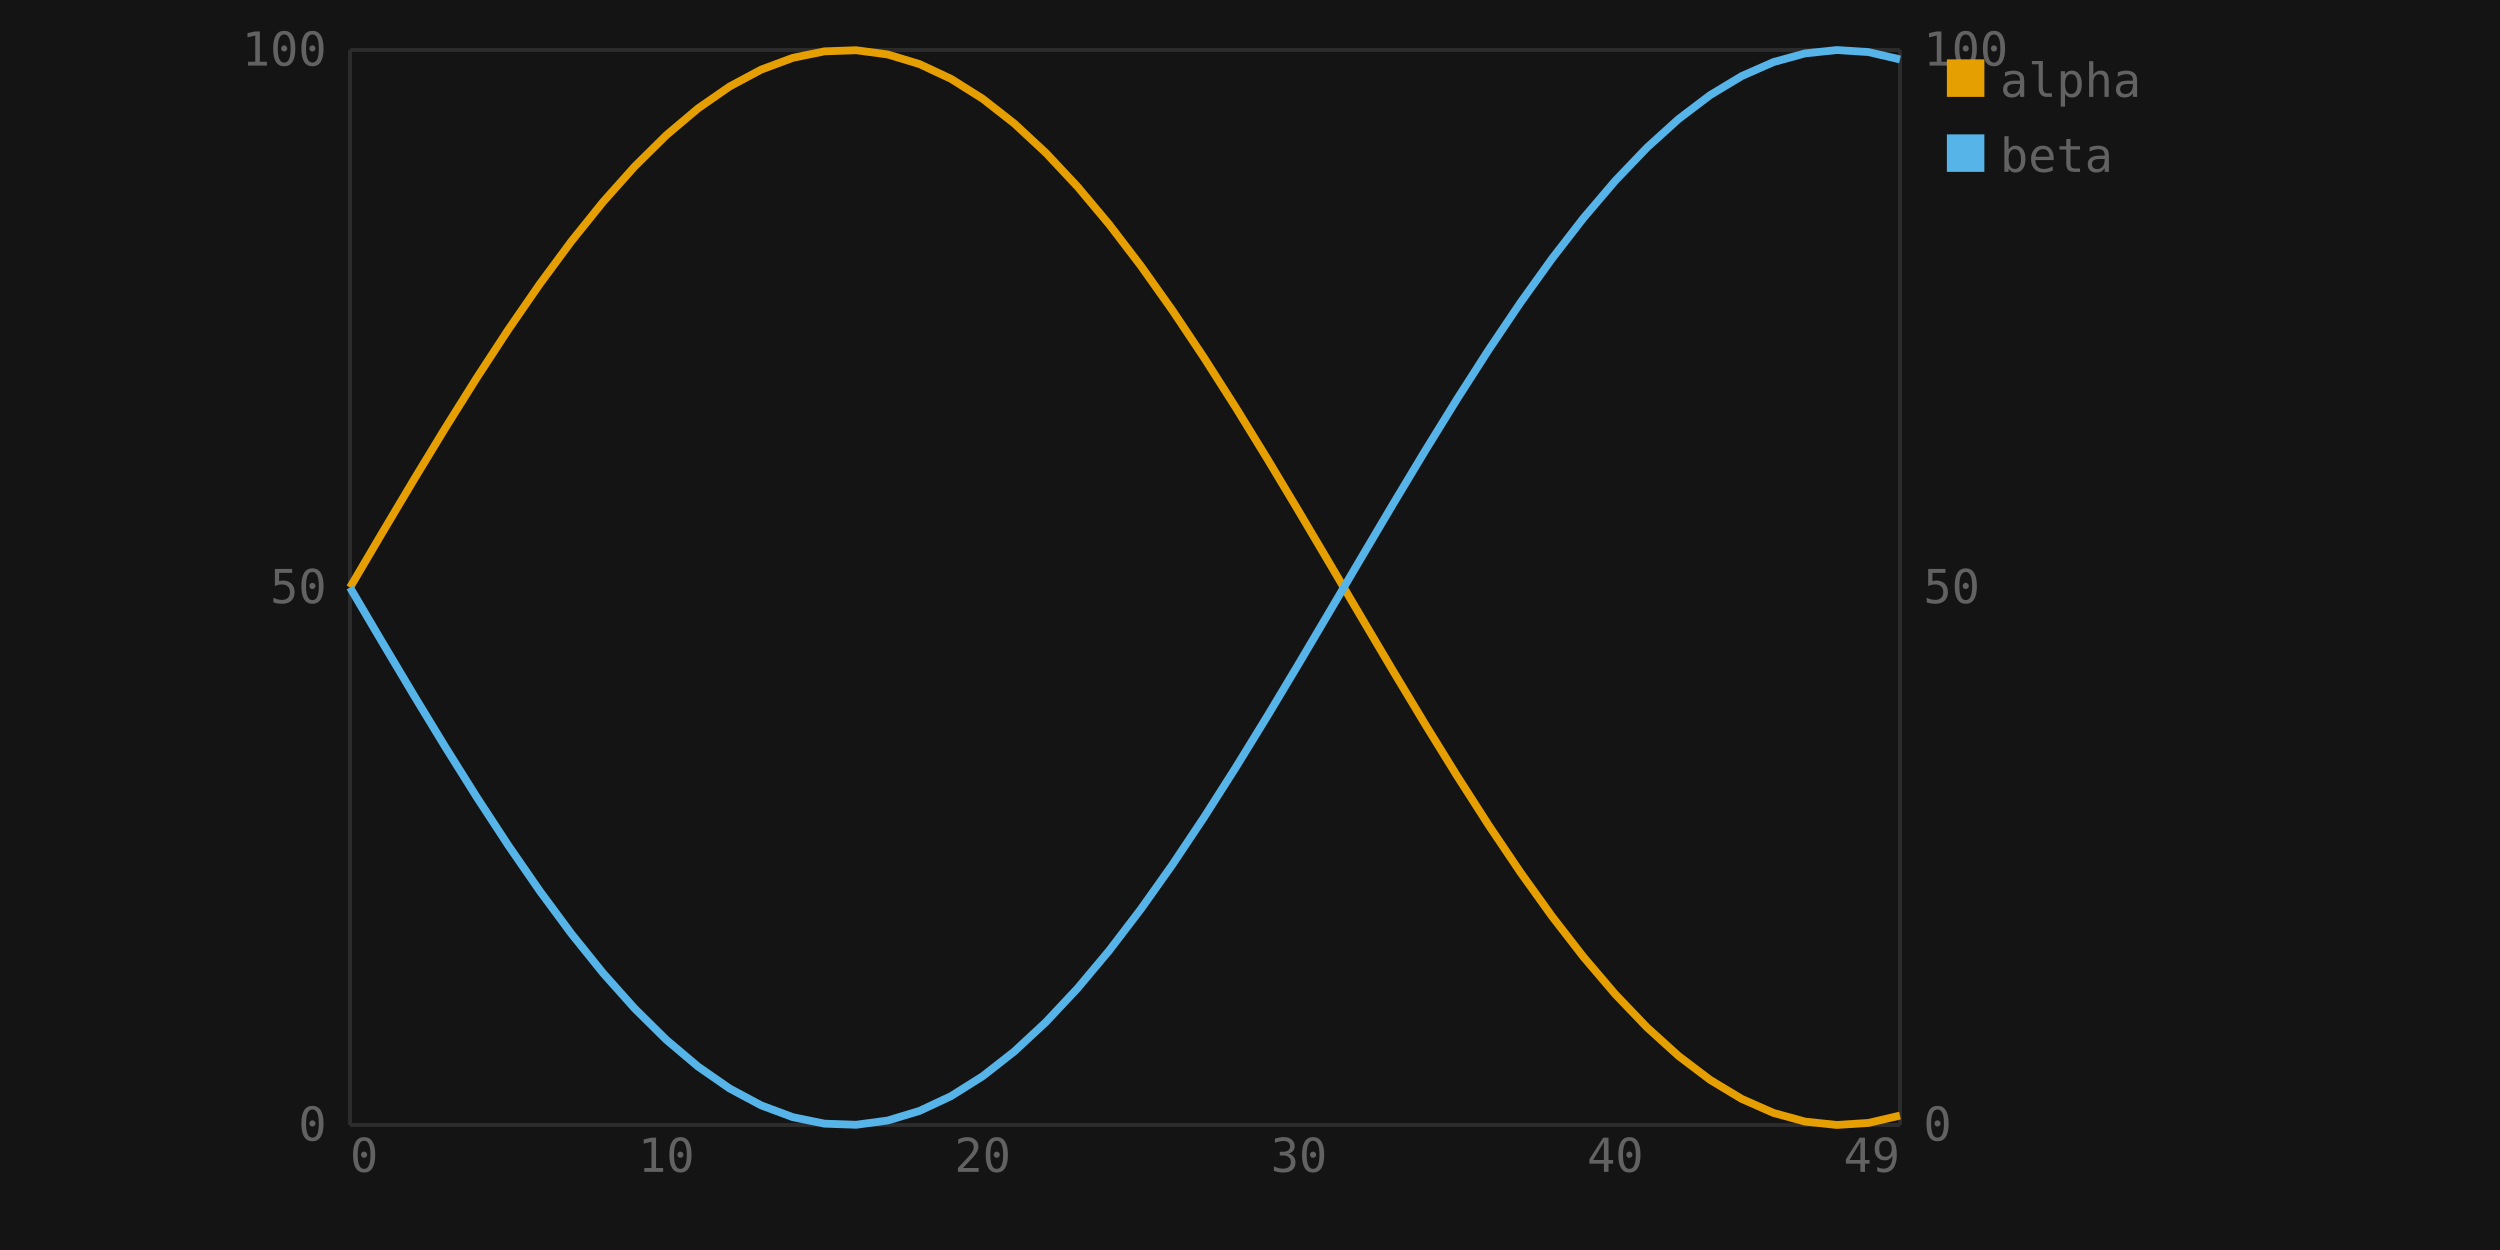
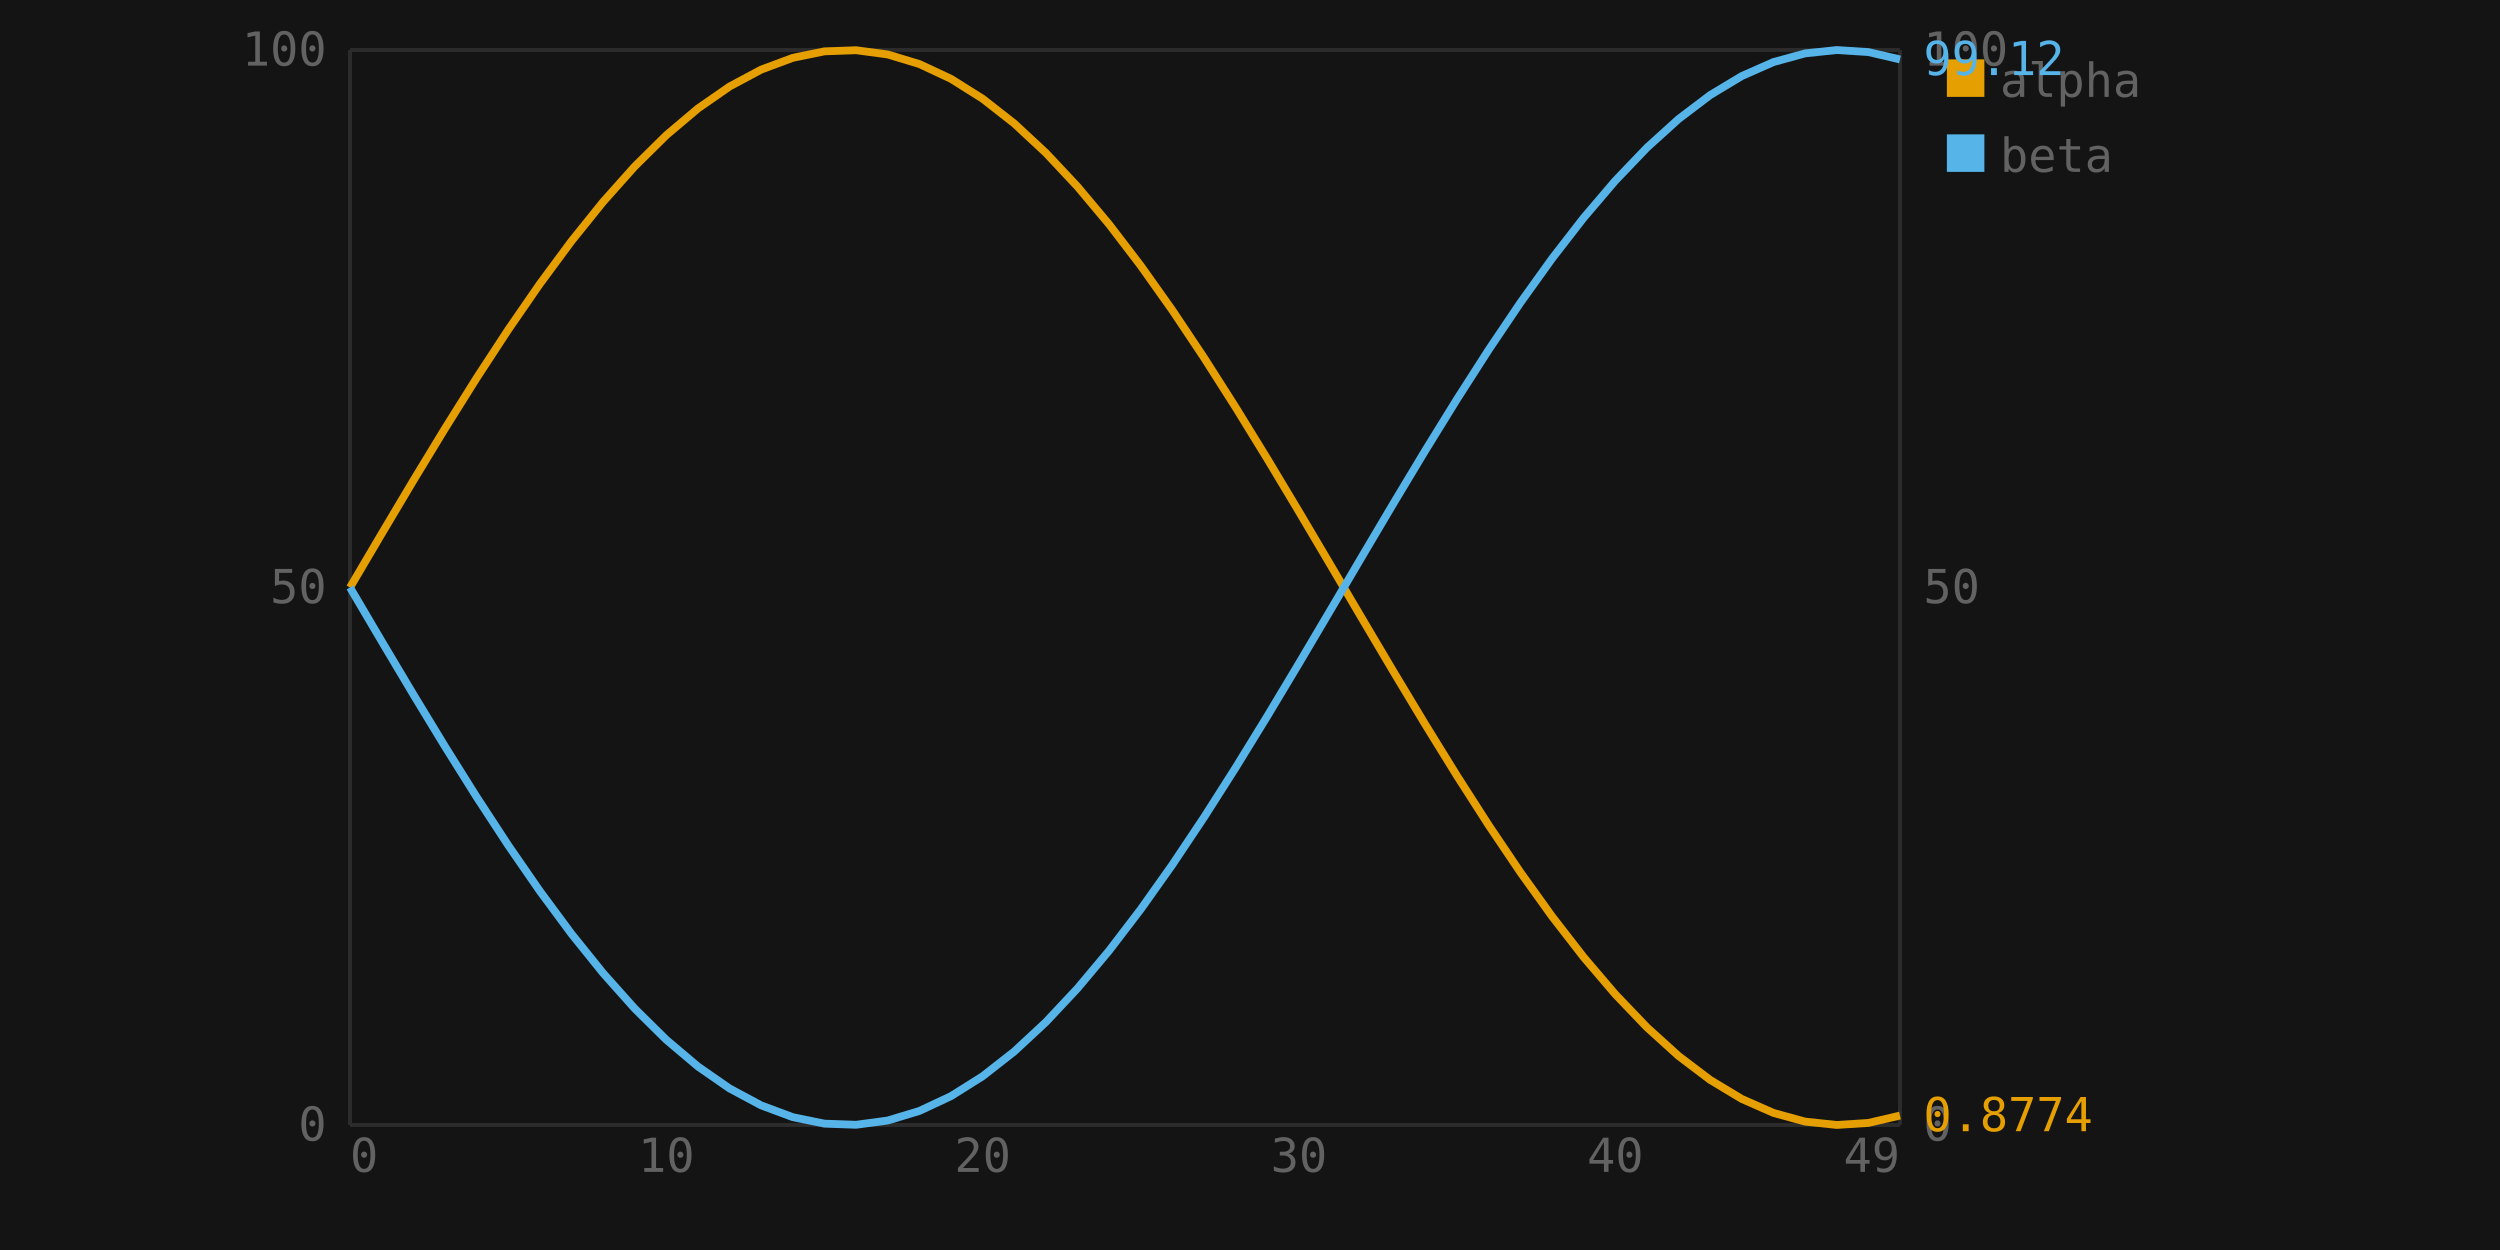
<svg xmlns="http://www.w3.org/2000/svg" viewBox="0 0 640 320" width="640" height="320">
  <rect width="100%" height="100%" fill="#141414" />
  <line x1="89.6" y1="12.8" x2="89.6" y2="288" stroke="#2c2c2c" stroke-width="1" />
  <line x1="89.6" y1="288" x2="486.4" y2="288" stroke="#2c2c2c" stroke-width="1" />
  <line x1="486.4" y1="12.8" x2="486.4" y2="288" stroke="#2c2c2c" stroke-width="1" />
  <line x1="89.6" y1="12.8" x2="486.4" y2="12.8" stroke="#2c2c2c" stroke-width="1" />
  <text x="83.6" y="292" text-anchor="end" font-size="12" font-family="monospace" fill="#626262">0</text>
  <text x="492.4" y="292" text-anchor="start" font-size="12" font-family="monospace" fill="#626262">0</text>
  <text x="83.6" y="154.4" text-anchor="end" font-size="12" font-family="monospace" fill="#626262">50</text>
  <text x="492.4" y="154.4" text-anchor="start" font-size="12" font-family="monospace" fill="#626262">50</text>
  <text x="83.6" y="16.8" text-anchor="end" font-size="12" font-family="monospace" fill="#626262">100</text>
  <text x="492.4" y="16.8" text-anchor="start" font-size="12" font-family="monospace" fill="#626262">100</text>
  <text x="89.6" y="300" text-anchor="start" font-size="12" font-family="monospace" fill="#626262">0</text>
  <text x="170.58" y="300" text-anchor="middle" font-size="12" font-family="monospace" fill="#626262">10</text>
  <text x="251.559" y="300" text-anchor="middle" font-size="12" font-family="monospace" fill="#626262">20</text>
  <text x="332.539" y="300" text-anchor="middle" font-size="12" font-family="monospace" fill="#626262">30</text>
  <text x="413.518" y="300" text-anchor="middle" font-size="12" font-family="monospace" fill="#626262">40</text>
  <text x="486.4" y="300" text-anchor="end" font-size="12" font-family="monospace" fill="#626262">49</text>
  <rect x="498.4" y="15.2" width="9.6" height="9.6" fill="#e69f00" />
  <text x="512" y="24.8" text-anchor="start" font-size="12" font-family="monospace" fill="#626262">alpha</text>
  <rect x="498.4" y="34.4" width="9.6" height="9.6" fill="#56b4e9" />
  <text x="512" y="44" text-anchor="start" font-size="12" font-family="monospace" fill="#626262">beta</text>
  <path d="M89.6 150.4 L97.698 136.663 L105.796 123.063 L113.894 109.736 L121.992 96.816 L130.09 84.431 L138.188 72.705 L146.286 61.756 L154.384 51.692 L162.482 42.614 L170.58 34.614 L178.678 27.77 L186.776 22.151 L194.873 17.814 L202.971 14.802 L211.069 13.145 L219.167 12.859 L227.265 13.947 L235.363 16.399 L243.461 20.189 L251.559 25.281 L259.657 31.622 L267.755 39.151 L275.853 47.791 L283.951 57.456 L292.049 68.05 L300.147 79.467 L308.245 91.593 L316.343 104.306 L324.441 117.479 L332.539 130.982 L340.637 144.679 L348.735 158.432 L356.833 172.106 L364.931 185.562 L373.029 198.668 L381.127 211.291 L389.224 223.305 L397.322 234.592 L405.42 245.037 L413.518 254.536 L421.616 262.995 L429.714 270.329 L437.812 276.464 L445.91 281.34 L454.008 284.908 L462.106 287.132 L470.204 287.989 L478.302 287.472 L486.4 285.585" fill="none" stroke="#e69f00" stroke-width="2" />
  <path d="M89.6 150.4 L97.698 164.137 L105.796 177.737 L113.894 191.064 L121.992 203.984 L130.09 216.369 L138.188 228.095 L146.286 239.044 L154.384 249.108 L162.482 258.186 L170.58 266.186 L178.678 273.03 L186.776 278.649 L194.873 282.986 L202.971 285.998 L211.069 287.655 L219.167 287.941 L227.265 286.853 L235.363 284.401 L243.461 280.611 L251.559 275.519 L259.657 269.178 L267.755 261.649 L275.853 253.009 L283.951 243.344 L292.049 232.75 L300.147 221.333 L308.245 209.207 L316.343 196.494 L324.441 183.321 L332.539 169.818 L340.637 156.121 L348.735 142.368 L356.833 128.694 L364.931 115.238 L373.029 102.132 L381.127 89.509 L389.224 77.495 L397.322 66.208 L405.42 55.763 L413.518 46.264 L421.616 37.805 L429.714 30.471 L437.812 24.336 L445.91 19.46 L454.008 15.892 L462.106 13.668 L470.204 12.811 L478.302 13.328 L486.4 15.215" fill="none" stroke="#56b4e9" stroke-width="2" />
+   <text x="492.4" y="289.585" text-anchor="start" font-size="12" font-family="monospace" fill="#e69f00">0.8774</text>
+   <text x="492.4" y="19.215" text-anchor="start" font-size="12" font-family="monospace" fill="#56b4e9">99.12</text>
</svg>
